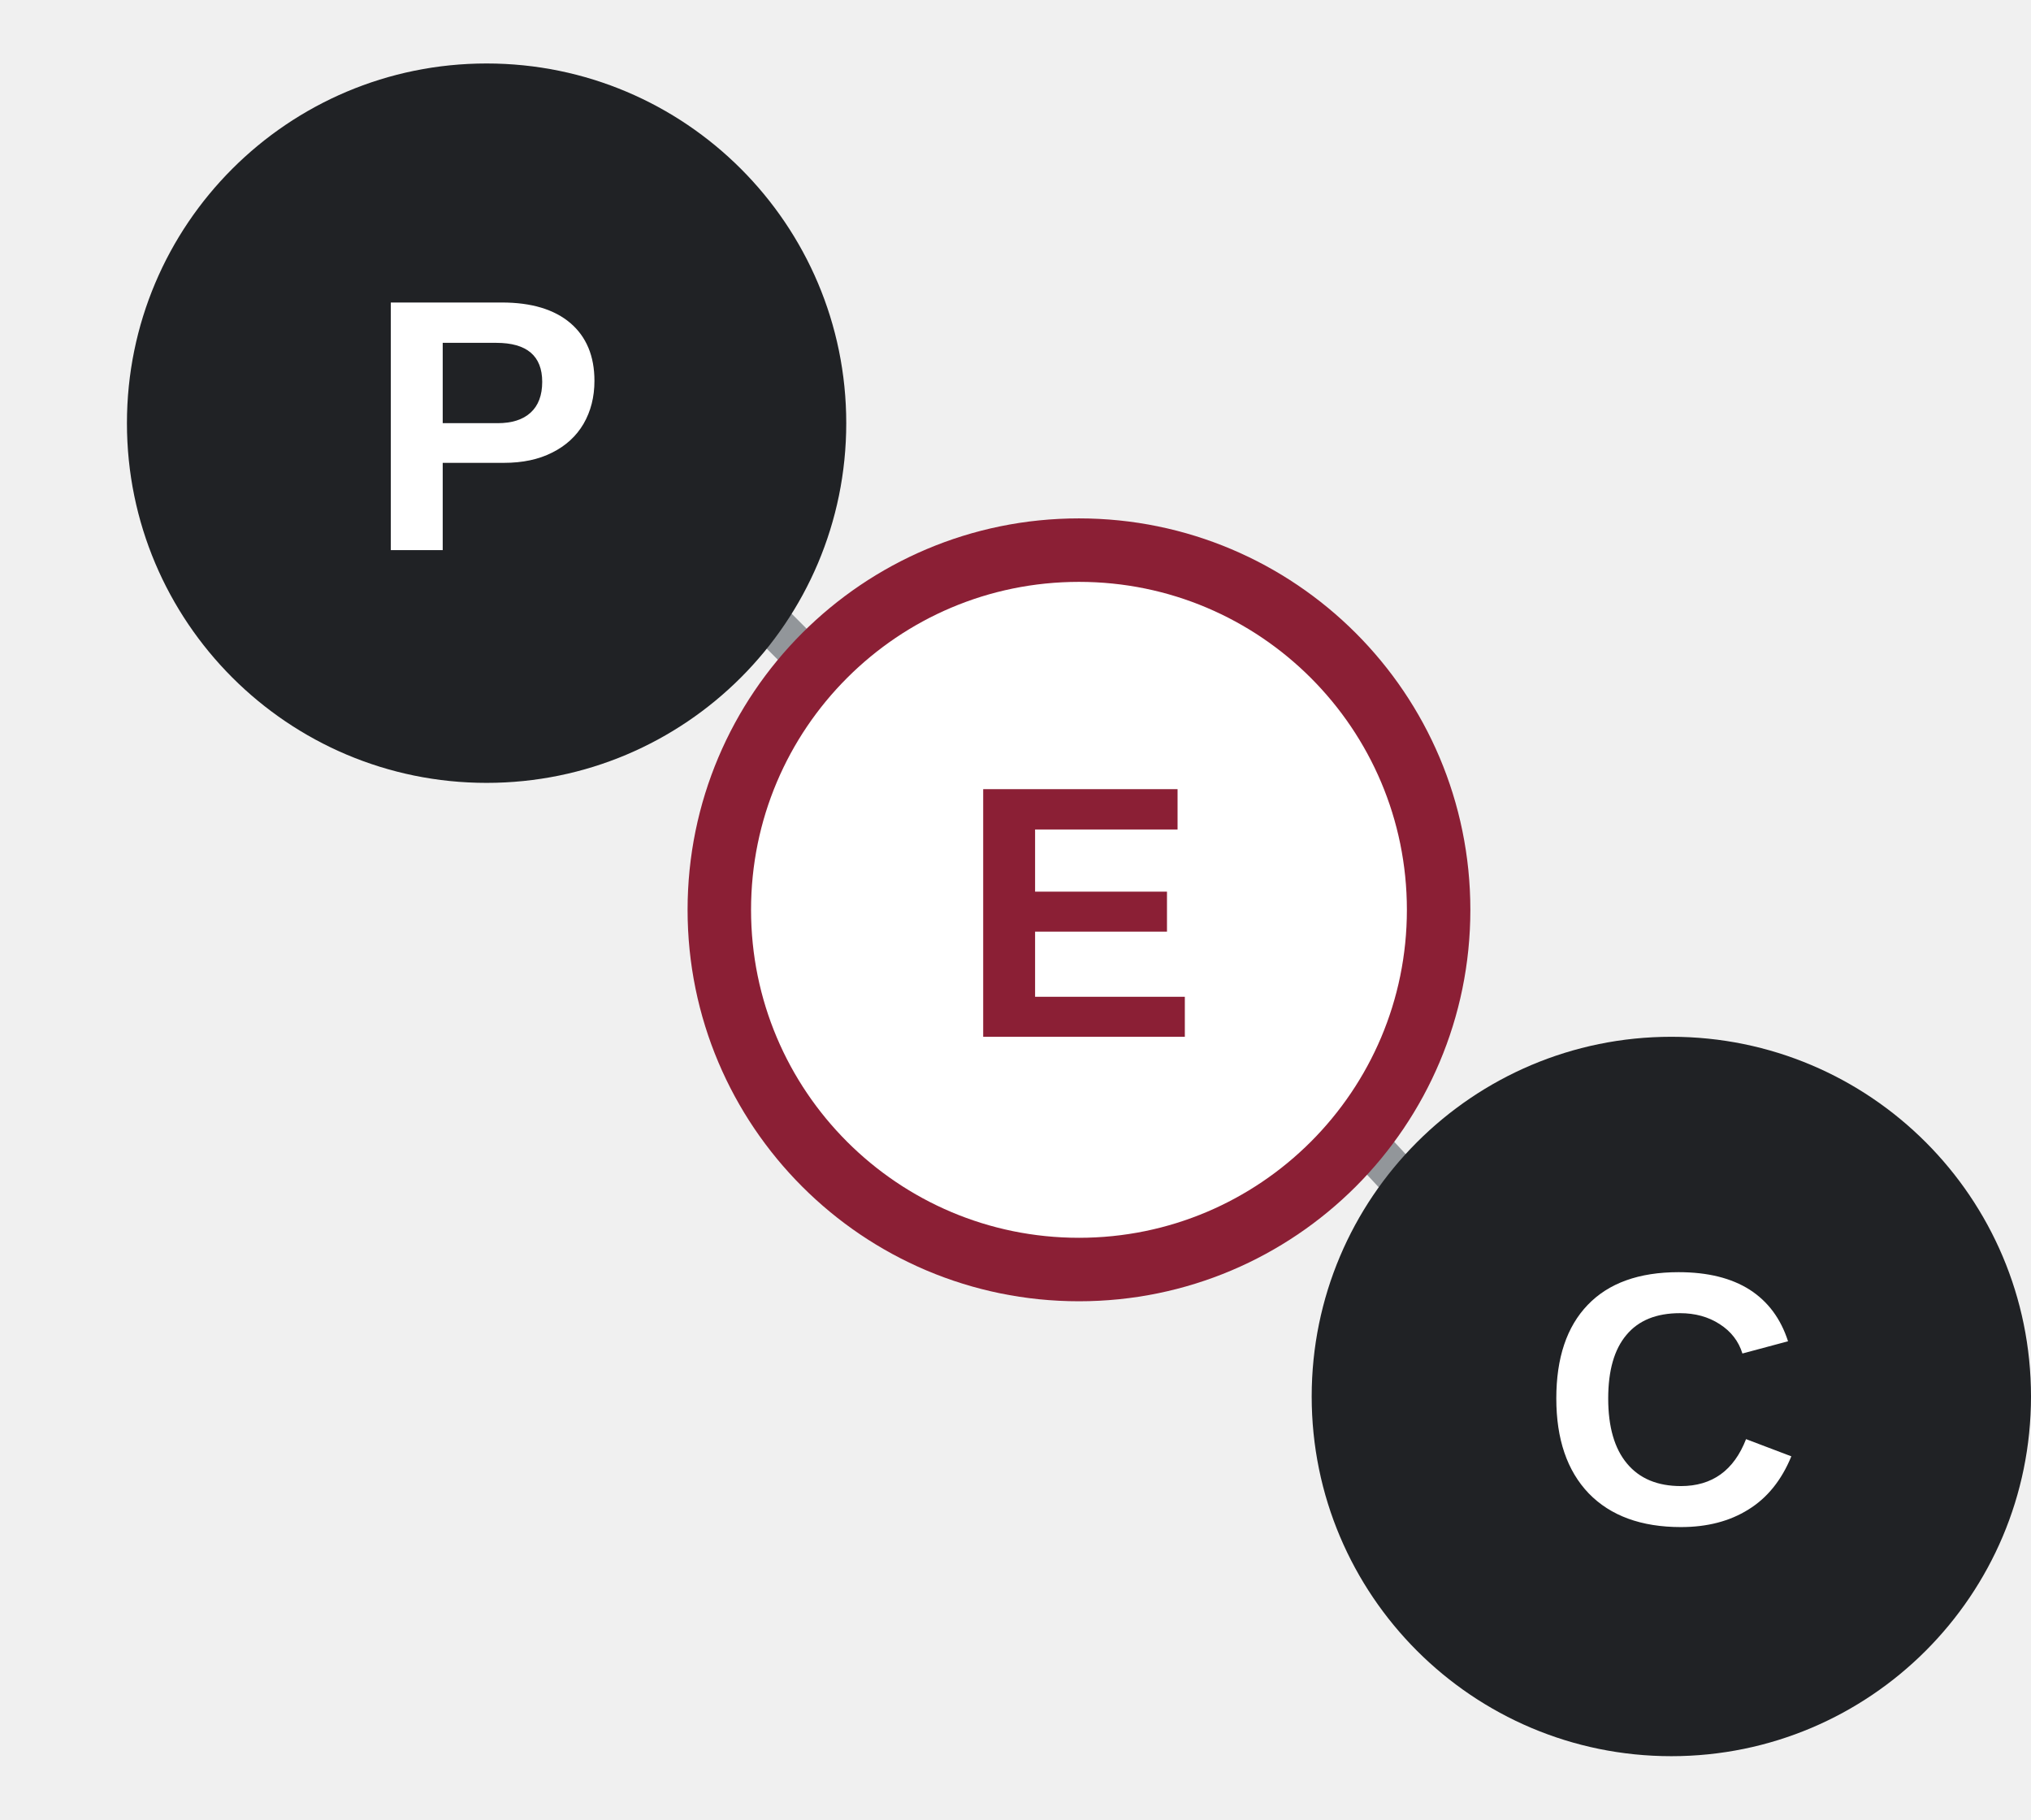
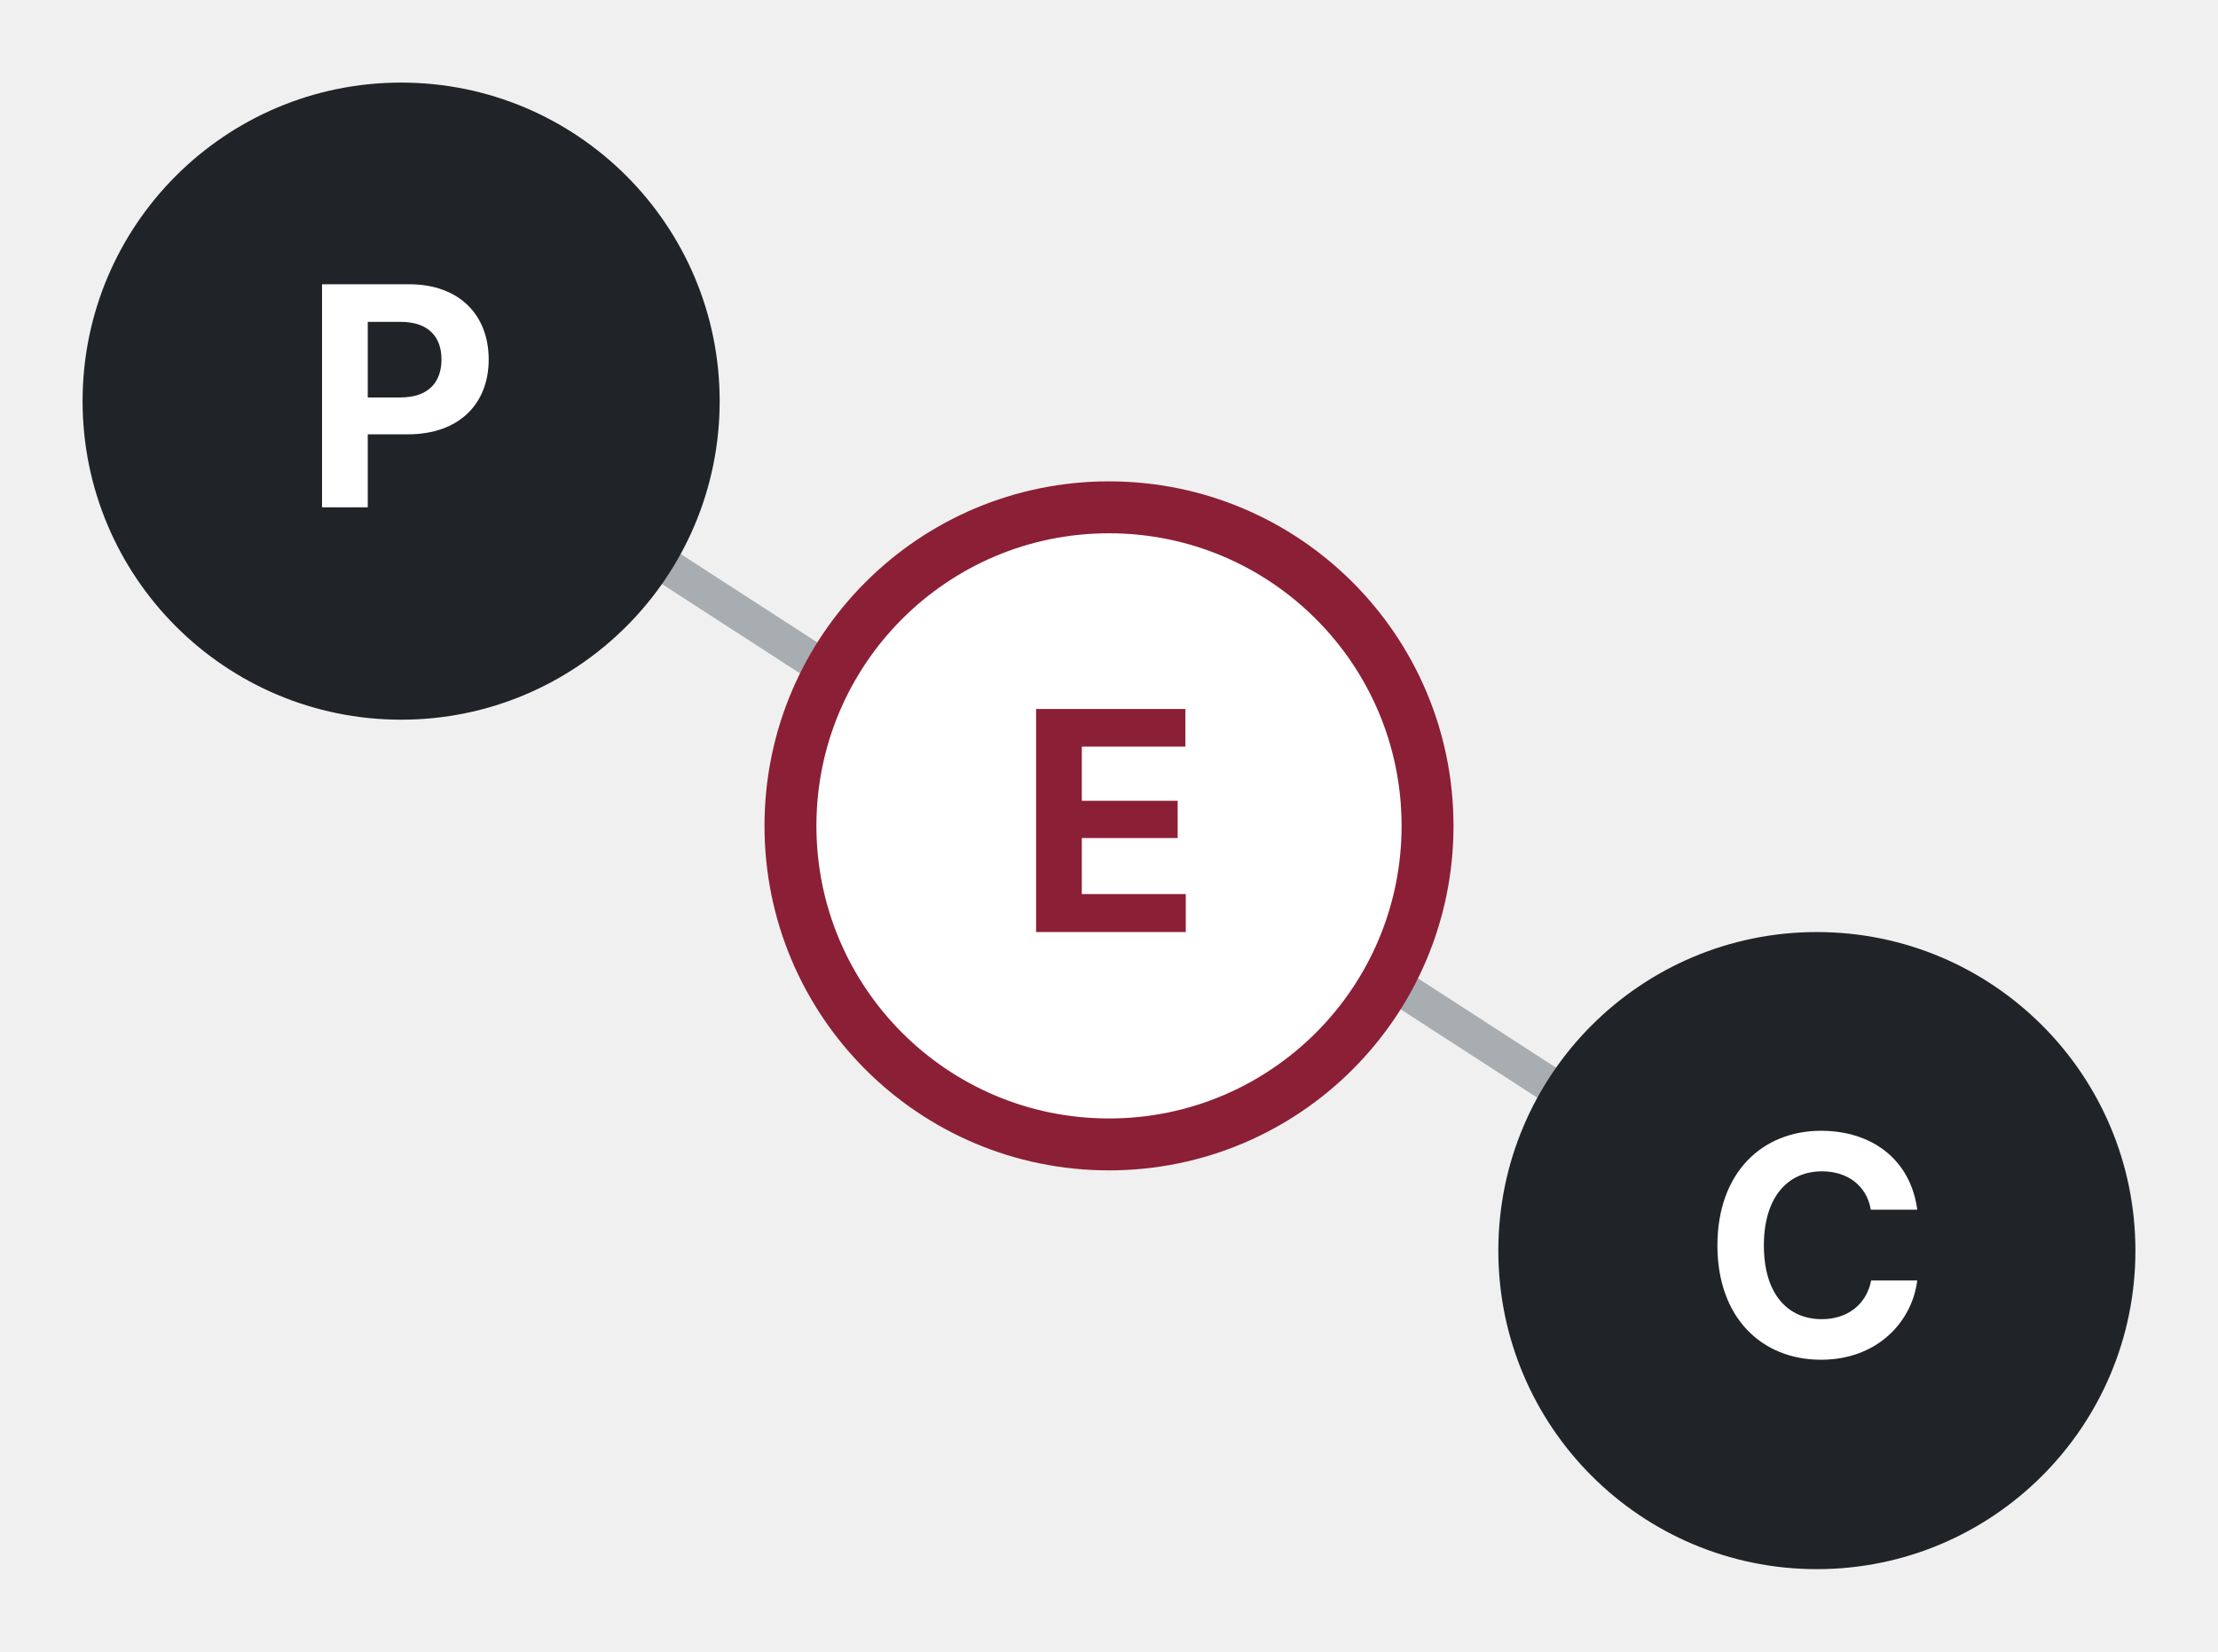
- <svg xmlns="http://www.w3.org/2000/svg" viewBox="0 0 96 86" role="img" aria-labelledby="title desc">
-   <path d="M31 24 L45 38 M59 48 L72 62" fill="none" stroke="#92969a" stroke-width="2" stroke-dasharray="4 4" />
-   <circle cx="23" cy="20" r="17" fill="#202225" />
-   <circle cx="51" cy="43" r="17" fill="#ffffff" stroke="#8b1f35" stroke-width="3" />
-   <circle cx="79" cy="66" r="17" fill="#202225" />
-   <text x="23" y="26" text-anchor="middle" font-family="Arial, sans-serif" font-size="17" font-weight="700" fill="#ffffff">P</text>
-   <text x="51" y="49" text-anchor="middle" font-family="Arial, sans-serif" font-size="17" font-weight="700" fill="#8b1f35">E</text>
-   <text x="79" y="72" text-anchor="middle" font-family="Arial, sans-serif" font-size="17" font-weight="700" fill="#ffffff">C</text>
+ <svg xmlns="http://www.w3.org/2000/svg" viewBox="0 0 94 70" role="img" aria-labelledby="title desc">
+   <path d="M27.5 23.5 36 29M58 41 66.5 46.5" fill="none" stroke="#a8adb1" stroke-width="1.5" stroke-linecap="round" />
+   <circle cx="17" cy="17" r="13.5" fill="#202428" />
+   <circle cx="47" cy="35" r="13.5" fill="#fff" stroke="#8b1f35" stroke-width="2.2" />
+   <circle cx="77" cy="53" r="13.5" fill="#202428" />
+   <text x="17" y="21.5" text-anchor="middle" font-family="Inter, Arial, sans-serif" font-size="13" font-weight="650" fill="#fff">P</text>
+   <text x="47" y="39.5" text-anchor="middle" font-family="Inter, Arial, sans-serif" font-size="13" font-weight="650" fill="#8b1f35">E</text>
+   <text x="77" y="57.5" text-anchor="middle" font-family="Inter, Arial, sans-serif" font-size="13" font-weight="650" fill="#fff">C</text>
</svg>
